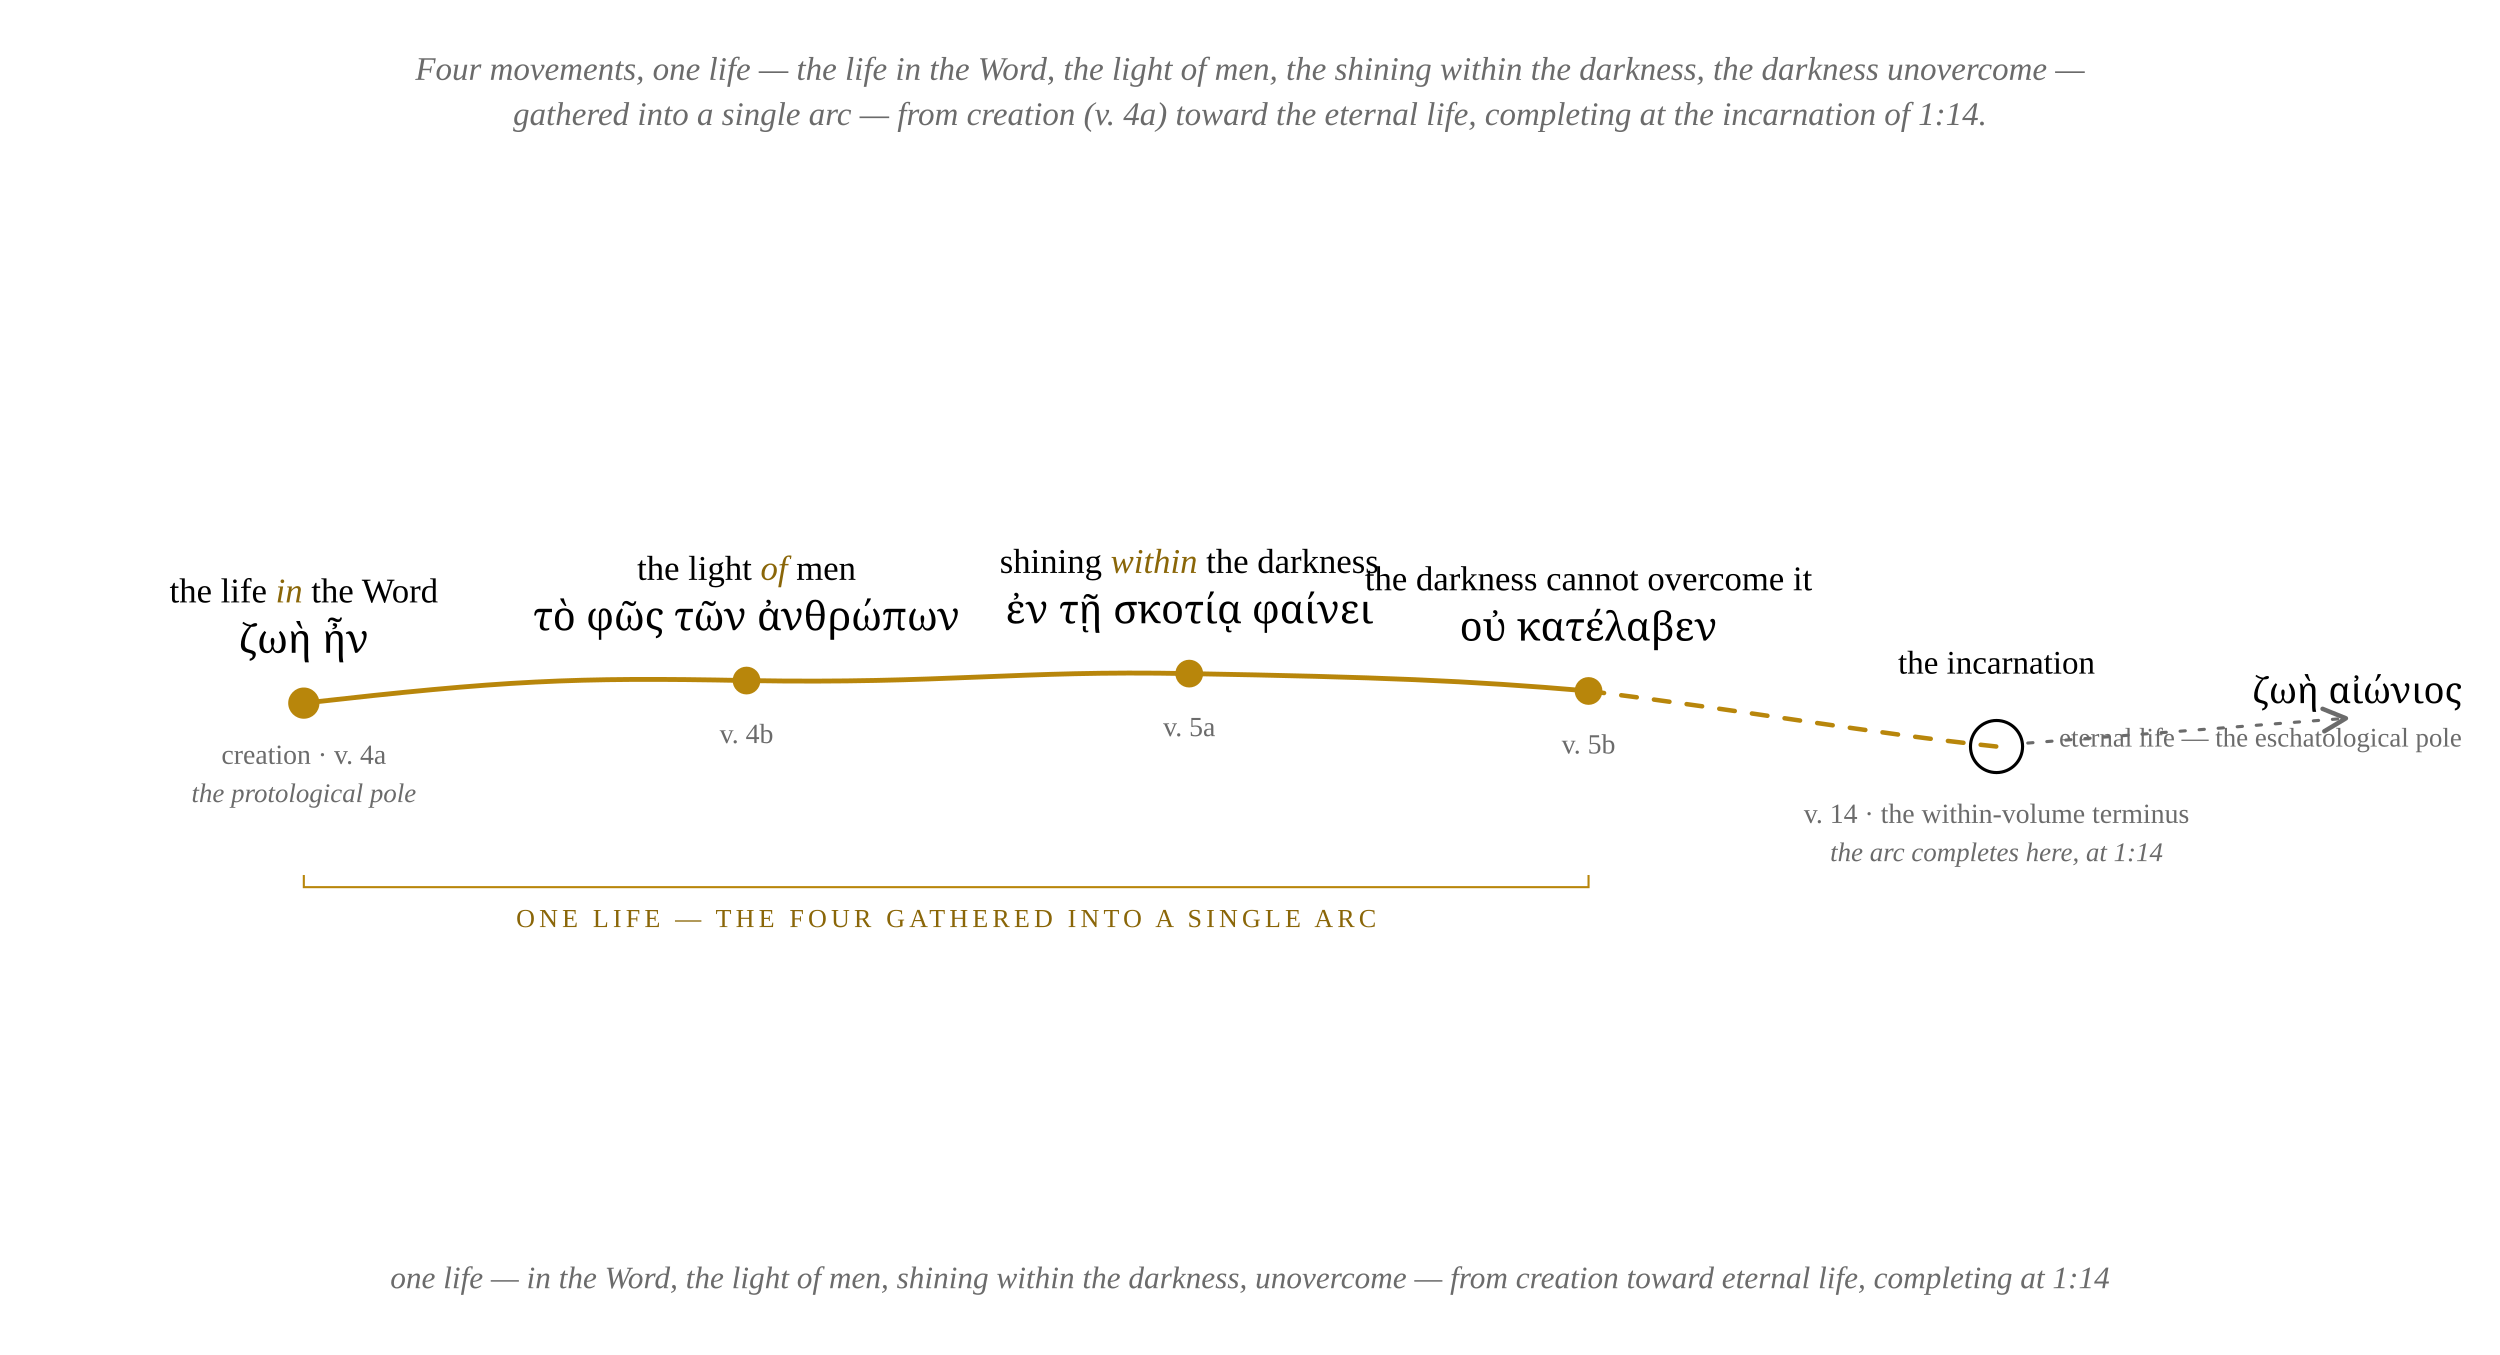
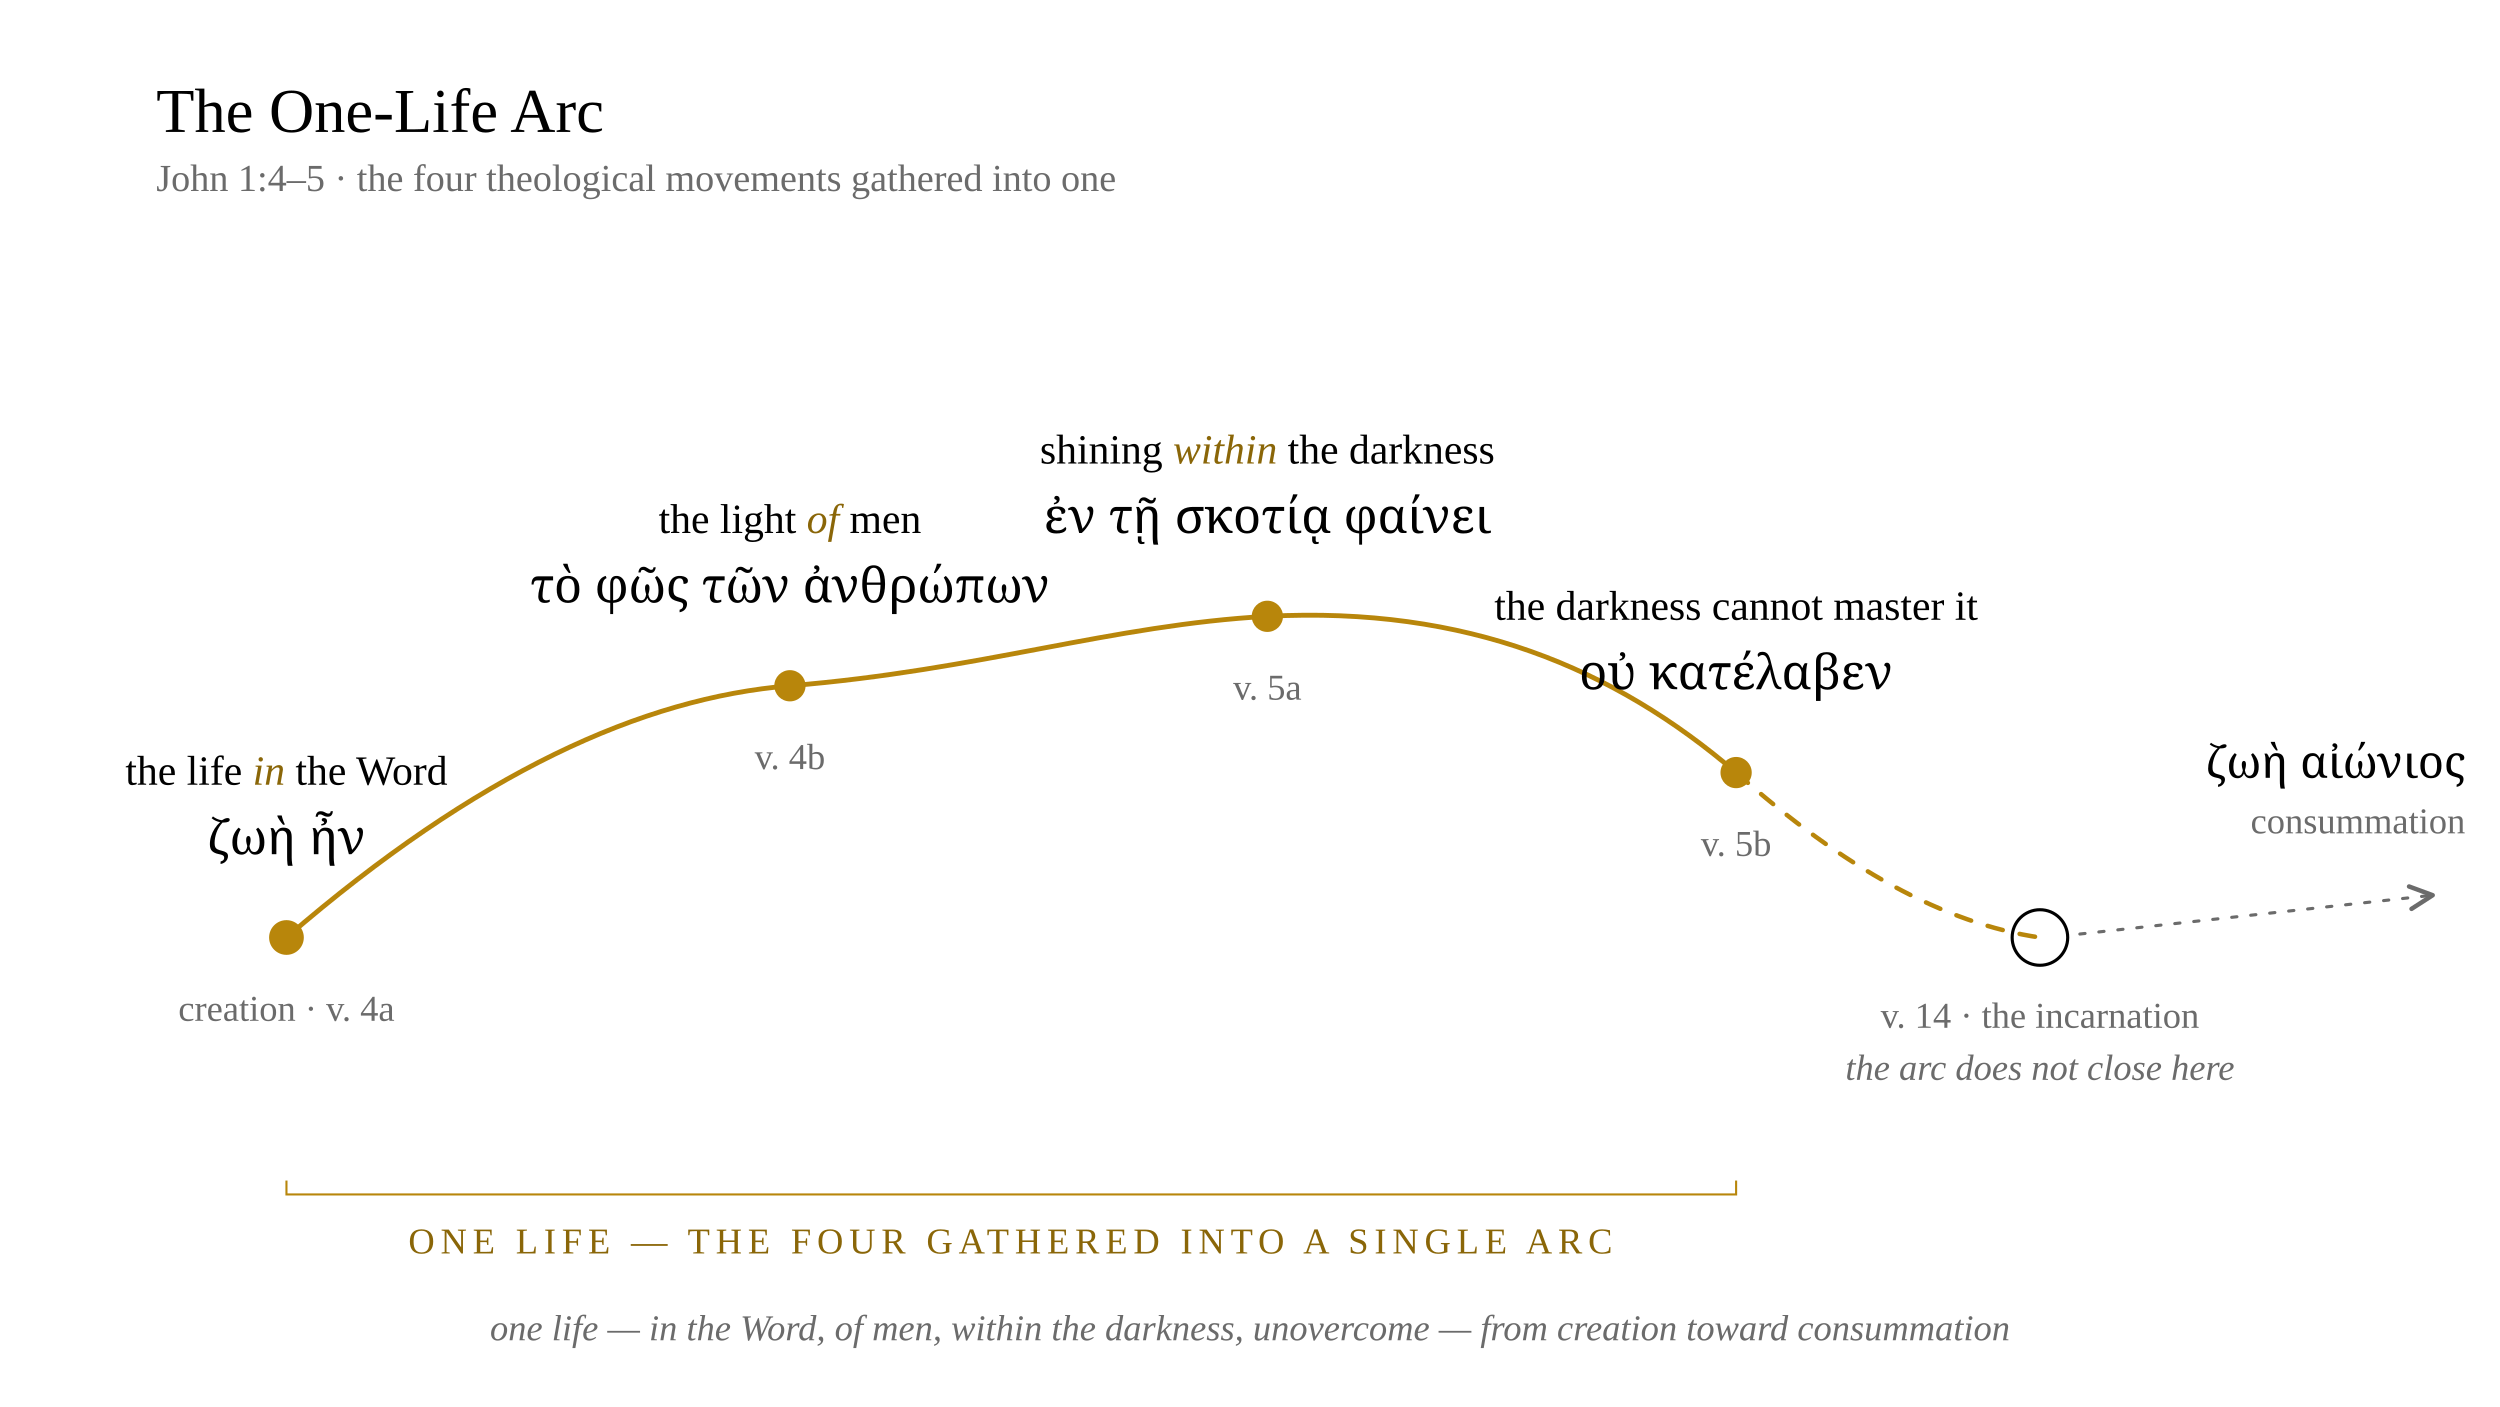
- <svg xmlns="http://www.w3.org/2000/svg" viewBox="0 0 1440 780" role="img" aria-labelledby="olTitle olDesc" preserveAspectRatio="xMidYMid meet">
+ <svg xmlns="http://www.w3.org/2000/svg" viewBox="0 0 1440 810" role="img" aria-labelledby="olTitle olDesc" preserveAspectRatio="xMidYMid meet">
  <style>
    /* family theming interface — light page from in-file fallbacks; dark slide when the host sets tokens */
    .gk    { font-family:'SBL BibLit','Cardo','Gentium Plus','Charis SIL','Source Serif 4',Georgia,serif; fill:currentColor; }
    .ink   { font-family:'Source Serif 4','EB Garamond',Georgia,'Times New Roman',serif; fill:currentColor; }
    .lbl   { font-family:'Source Serif 4','EB Garamond',Georgia,'Times New Roman',serif; fill:var(--color-meta,#6b6b6b); }
    .note  { font-family:'Source Serif 4','EB Garamond',Georgia,'Times New Roman',serif; fill:var(--color-meta,#6b6b6b); font-style:italic; }
    .head  { font-family:'Source Serif 4','EB Garamond',Georgia,'Times New Roman',serif; fill:var(--color-goldtext,#8a6608); letter-spacing:0.16em; }
    .thr   { fill:var(--color-goldtext,#8a6608); font-style:italic; }

    .arc   { stroke:var(--color-gold,#b8860b); stroke-width:2.8; fill:none; stroke-linecap:round; stroke-linejoin:round; }
    .arcp  { stroke:var(--color-gold,#b8860b); stroke-width:2.6; fill:none; stroke-linecap:round; stroke-dasharray:9 10; }
    .arcd  { stroke:var(--color-meta,#6b6b6b); stroke-width:1.8; fill:none; stroke-linecap:round; stroke-dasharray:3 8; }
    .node  { fill:var(--color-gold,#b8860b); }
    .pole  { fill:var(--color-gold,#b8860b); }
    .gring { fill:none; stroke:currentColor; stroke-width:1.8; }
    .tick  { stroke:var(--color-gold,#b8860b); stroke-width:1.2; fill:none; }
  </style>
  <defs>
    <marker id="ol-open" viewBox="0 0 10 10" refX="7" refY="5" markerWidth="9" markerHeight="9" orient="auto-start-reverse">
      <path d="M 1 1 L 9 5 L 1 9" fill="none" stroke="var(--color-meta,#6b6b6b)" stroke-width="1.6" stroke-linecap="round" stroke-linejoin="round" />
    </marker>
  </defs>
-   <text class="note" x="720" y="46" text-anchor="middle" font-size="19">Four movements, one life — the life in the Word, the light of men, the shining within the darkness, the darkness unovercome —</text>
-   <text class="note" x="720" y="72" text-anchor="middle" font-size="19">gathered into a single arc — from creation (v. 4a) toward the eternal life, completing at the incarnation of 1:14.</text>
-   <path class="arc" d="M175,405 C 290,392 330,390 430,392 C 545,394 585,386 685,388 C 795,390 845,392 915,398" />
-   <path class="arcp" d="M915,398 C 1010,410 1075,422 1150,430" />
-   <path class="arcd" d="M1168,428 L 1348,414" marker-end="url(#ol-open)" />
-   <circle class="pole" cx="175" cy="405" r="9" />
-   <text class="ink" x="175" y="347" text-anchor="middle" font-size="20">the life <tspan class="thr">in</tspan> the Word</text>
-   <text class="gk" x="175" y="376" text-anchor="middle" font-size="23">ζωὴ ἦν</text>
-   <text class="lbl" x="175" y="440" text-anchor="middle" font-size="16">creation · v. 4a</text>
-   <text class="note" x="175" y="462" text-anchor="middle" font-size="15.5">the protological pole</text>
-   <circle class="node" cx="430" cy="392" r="8" />
-   <text class="ink" x="430" y="334" text-anchor="middle" font-size="20">the light <tspan class="thr">of</tspan> men</text>
-   <text class="gk" x="430" y="363" text-anchor="middle" font-size="23">τὸ φῶς τῶν ἀνθρώπων</text>
-   <text class="lbl" x="430" y="428" text-anchor="middle" font-size="16">v. 4b</text>
-   <circle class="node" cx="685" cy="388" r="8" />
-   <text class="ink" x="685" y="330" text-anchor="middle" font-size="20">shining <tspan class="thr">within</tspan> the darkness</text>
-   <text class="gk" x="685" y="359" text-anchor="middle" font-size="23">ἐν τῇ σκοτίᾳ φαίνει</text>
-   <text class="lbl" x="685" y="424" text-anchor="middle" font-size="16">v. 5a</text>
-   <circle class="node" cx="915" cy="398" r="8" />
-   <text class="ink" x="915" y="340" text-anchor="middle" font-size="20">the darkness cannot overcome it</text>
-   <text class="gk" x="915" y="369" text-anchor="middle" font-size="23">οὐ κατέλαβεν</text>
-   <text class="lbl" x="915" y="434" text-anchor="middle" font-size="16">v. 5b</text>
-   <circle class="gring" cx="1150" cy="430" r="15" />
-   <text class="ink" x="1150" y="388" text-anchor="middle" font-size="19">the incarnation</text>
-   <text class="lbl" x="1150" y="474" text-anchor="middle" font-size="16">v. 14 · the within-volume terminus</text>
-   <text class="note" x="1150" y="496" text-anchor="middle" font-size="15.5">the arc completes here, at 1:14</text>
-   <text class="gk" x="1418" y="405" text-anchor="end" font-size="21">ζωὴ αἰώνιος</text>
-   <text class="lbl" x="1418" y="430" text-anchor="end" font-size="15.5">eternal life — the eschatological pole</text>
-   <path class="tick" d="M175,504 L175,511 L915,511 L915,504" />
-   <text class="head" x="545" y="534" text-anchor="middle" font-size="15">ONE LIFE — THE FOUR GATHERED INTO A SINGLE ARC</text>
-   <text class="note" x="720" y="742" text-anchor="middle" font-size="18">one life — in the Word, the light of men, shining within the darkness, unovercome — from creation toward eternal life, completing at 1:14</text>
+   <text class="ink" x="90" y="76" font-size="36">The One-Life Arc</text>
+   <text class="lbl" x="90" y="110" font-size="22">John 1:4–5 · the four theological movements gathered into one</text>
+   <path class="arc" d="M165,540 C 275,445 370,402 455,395 C 565,386 640,360 730,355 C 845,349 930,385 1000,445" />
+   <path class="arcp" d="M1000,445 C 1062,500 1120,532 1175,540" />
+   <path class="arcd" d="M1198,538 L 1398,516" marker-end="url(#ol-open)" />
+   <circle class="pole" cx="165" cy="540" r="10" />
+   <text class="ink" x="165" y="452" text-anchor="middle" font-size="24">the life <tspan class="thr">in</tspan> the Word</text>
+   <text class="gk" x="165" y="492" text-anchor="middle" font-size="28">ζωὴ ἦν</text>
+   <text class="lbl" x="165" y="588" text-anchor="middle" font-size="21">creation · v. 4a</text>
+   <circle class="node" cx="455" cy="395" r="9" />
+   <text class="ink" x="455" y="307" text-anchor="middle" font-size="24">the light <tspan class="thr">of</tspan> men</text>
+   <text class="gk" x="455" y="347" text-anchor="middle" font-size="28">τὸ φῶς τῶν ἀνθρώπων</text>
+   <text class="lbl" x="455" y="443" text-anchor="middle" font-size="21">v. 4b</text>
+   <circle class="node" cx="730" cy="355" r="9" />
+   <text class="ink" x="730" y="267" text-anchor="middle" font-size="24">shining <tspan class="thr">within</tspan> the darkness</text>
+   <text class="gk" x="730" y="307" text-anchor="middle" font-size="28">ἐν τῇ σκοτίᾳ φαίνει</text>
+   <text class="lbl" x="730" y="403" text-anchor="middle" font-size="21">v. 5a</text>
+   <circle class="node" cx="1000" cy="445" r="9" />
+   <text class="ink" x="1000" y="357" text-anchor="middle" font-size="24">the darkness cannot master it</text>
+   <text class="gk" x="1000" y="397" text-anchor="middle" font-size="28">οὐ κατέλαβεν</text>
+   <text class="lbl" x="1000" y="493" text-anchor="middle" font-size="21">v. 5b</text>
+   <text class="gk" x="1420" y="448" text-anchor="end" font-size="26">ζωὴ αἰώνιος</text>
+   <text class="lbl" x="1420" y="480" text-anchor="end" font-size="21">consummation</text>
+   <circle class="gring" cx="1175" cy="540" r="16" />
+   <text class="lbl" x="1175" y="592" text-anchor="middle" font-size="21">v. 14 · the incarnation</text>
+   <text class="note" x="1175" y="622" text-anchor="middle" font-size="21">the arc does not close here</text>
+   <path class="tick" d="M165,680 L165,688 L1000,688 L1000,680" />
+   <text class="head" x="582" y="722" text-anchor="middle" font-size="21">ONE LIFE — THE FOUR GATHERED INTO A SINGLE ARC</text>
+   <text class="note" x="720" y="772" text-anchor="middle" font-size="21">one life — in the Word, of men, within the darkness, unovercome — from creation toward consummation</text>
</svg>
